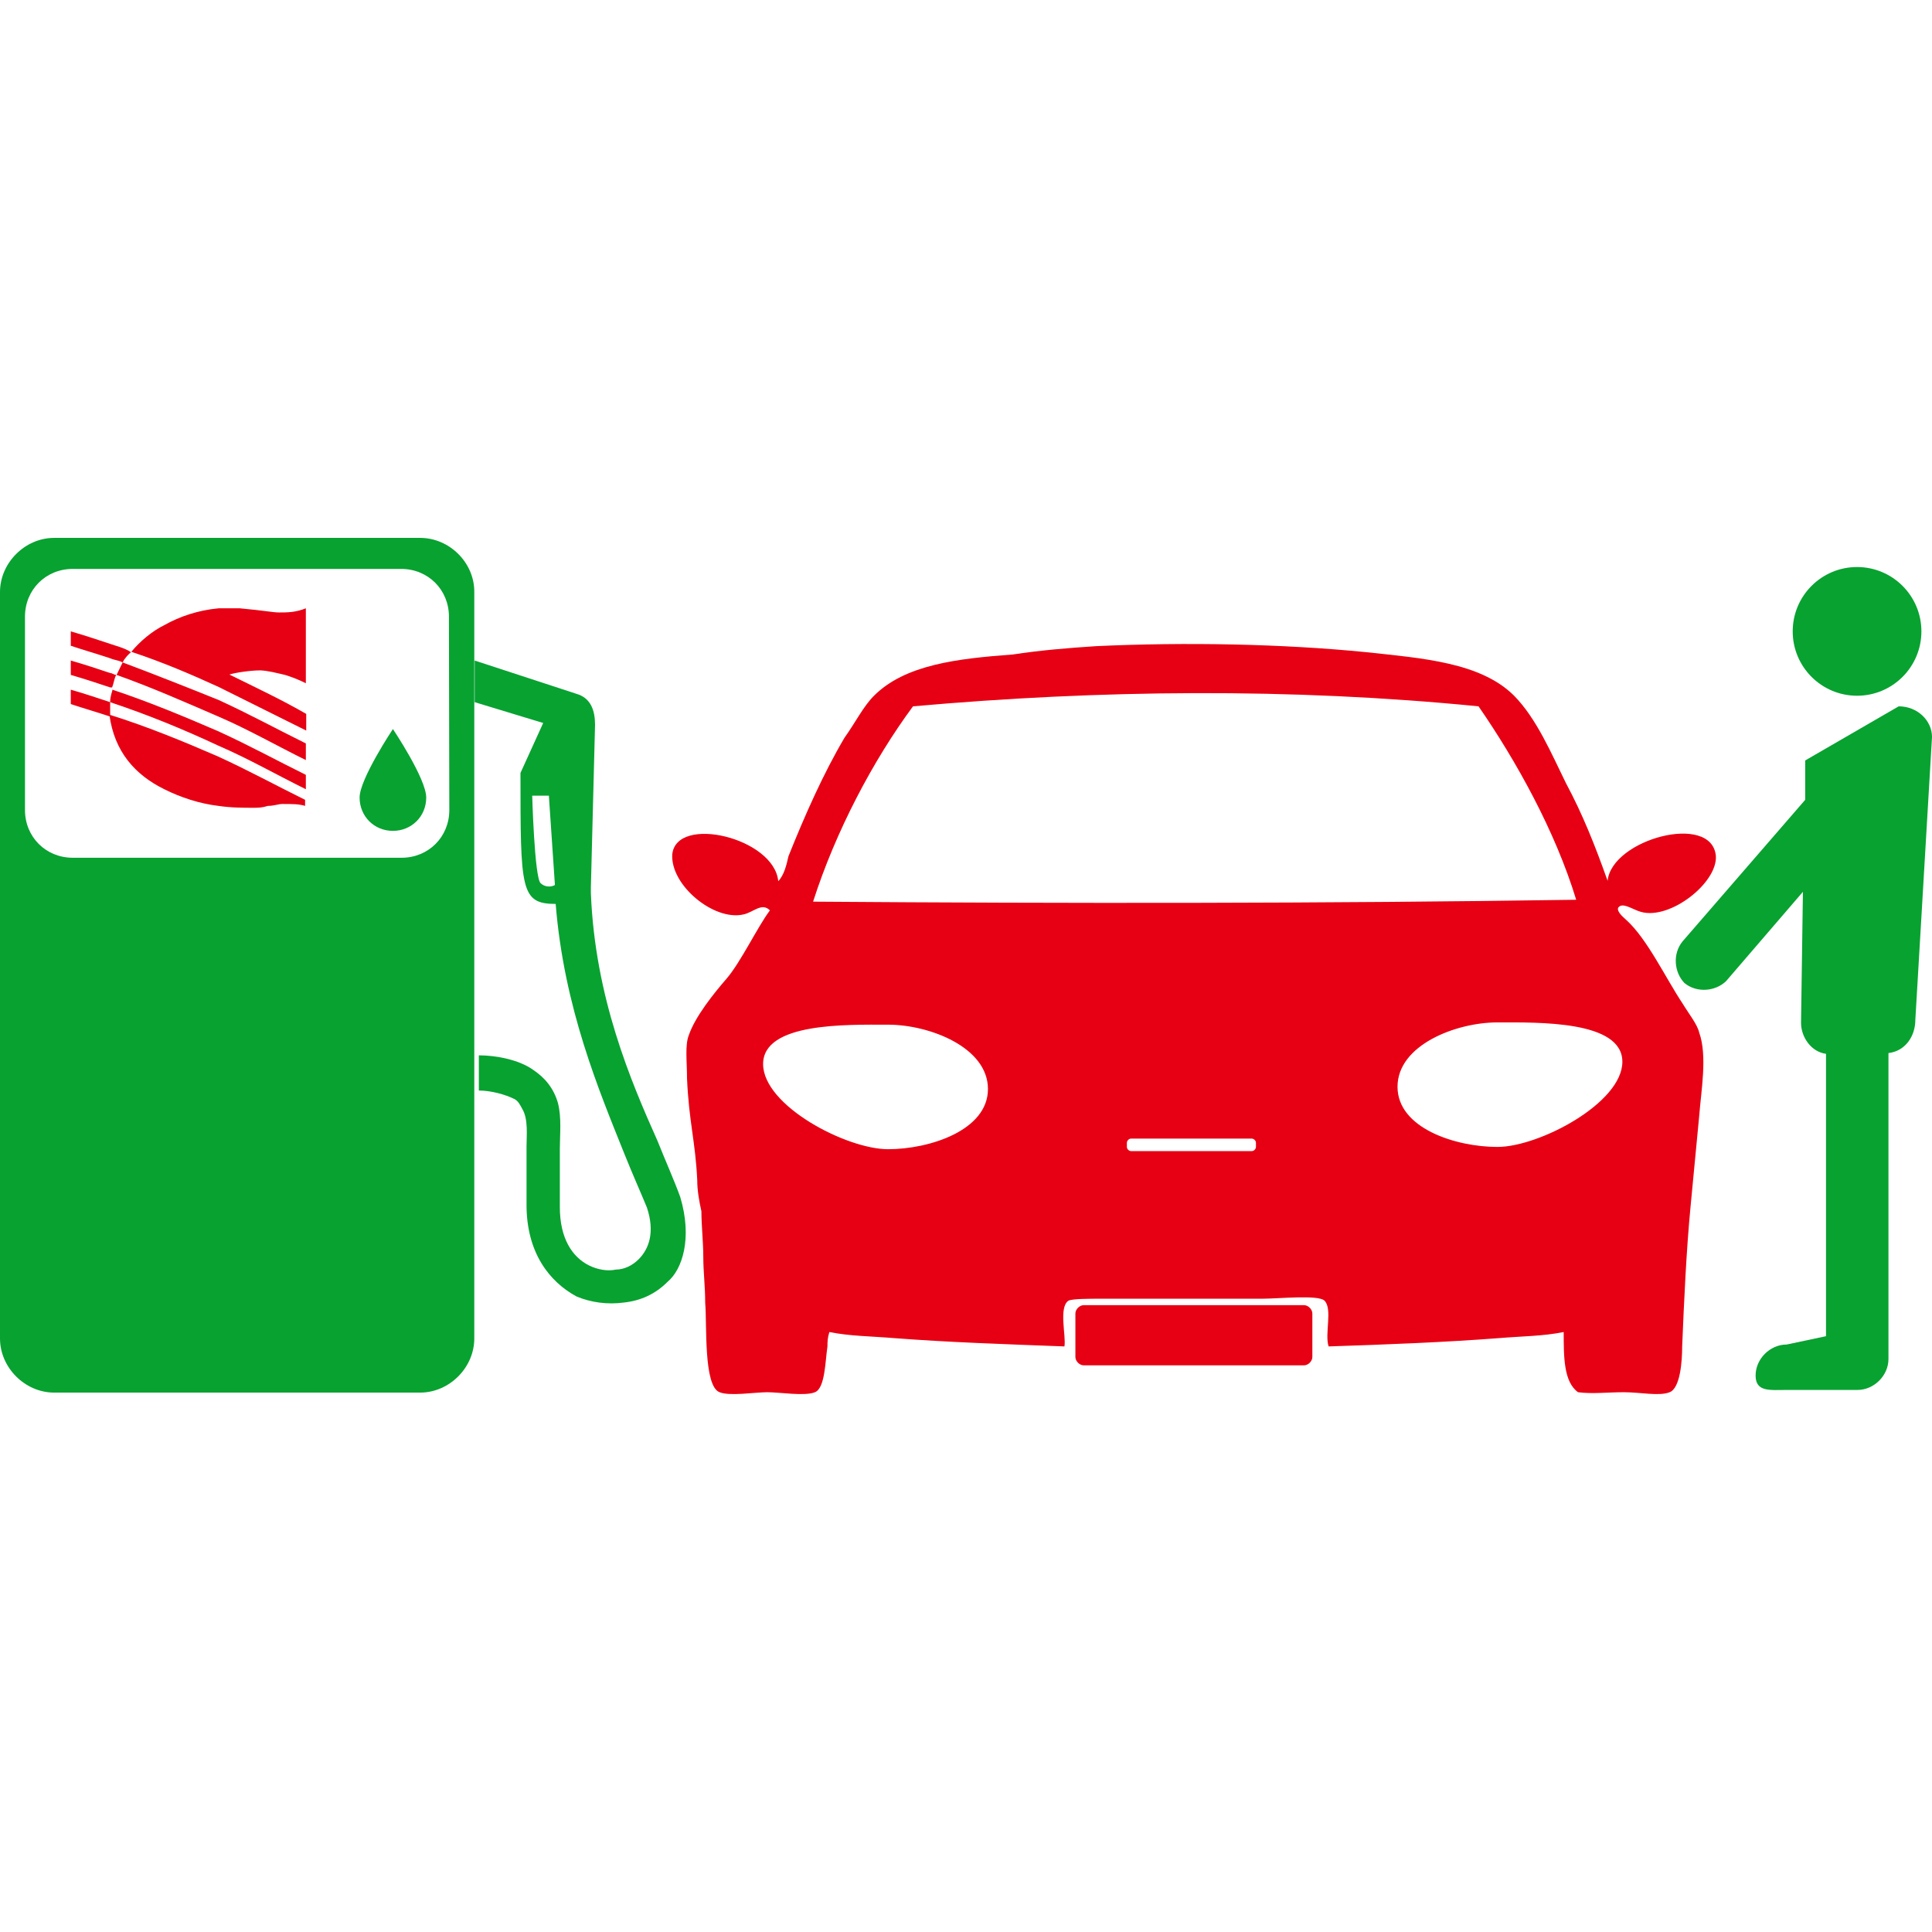
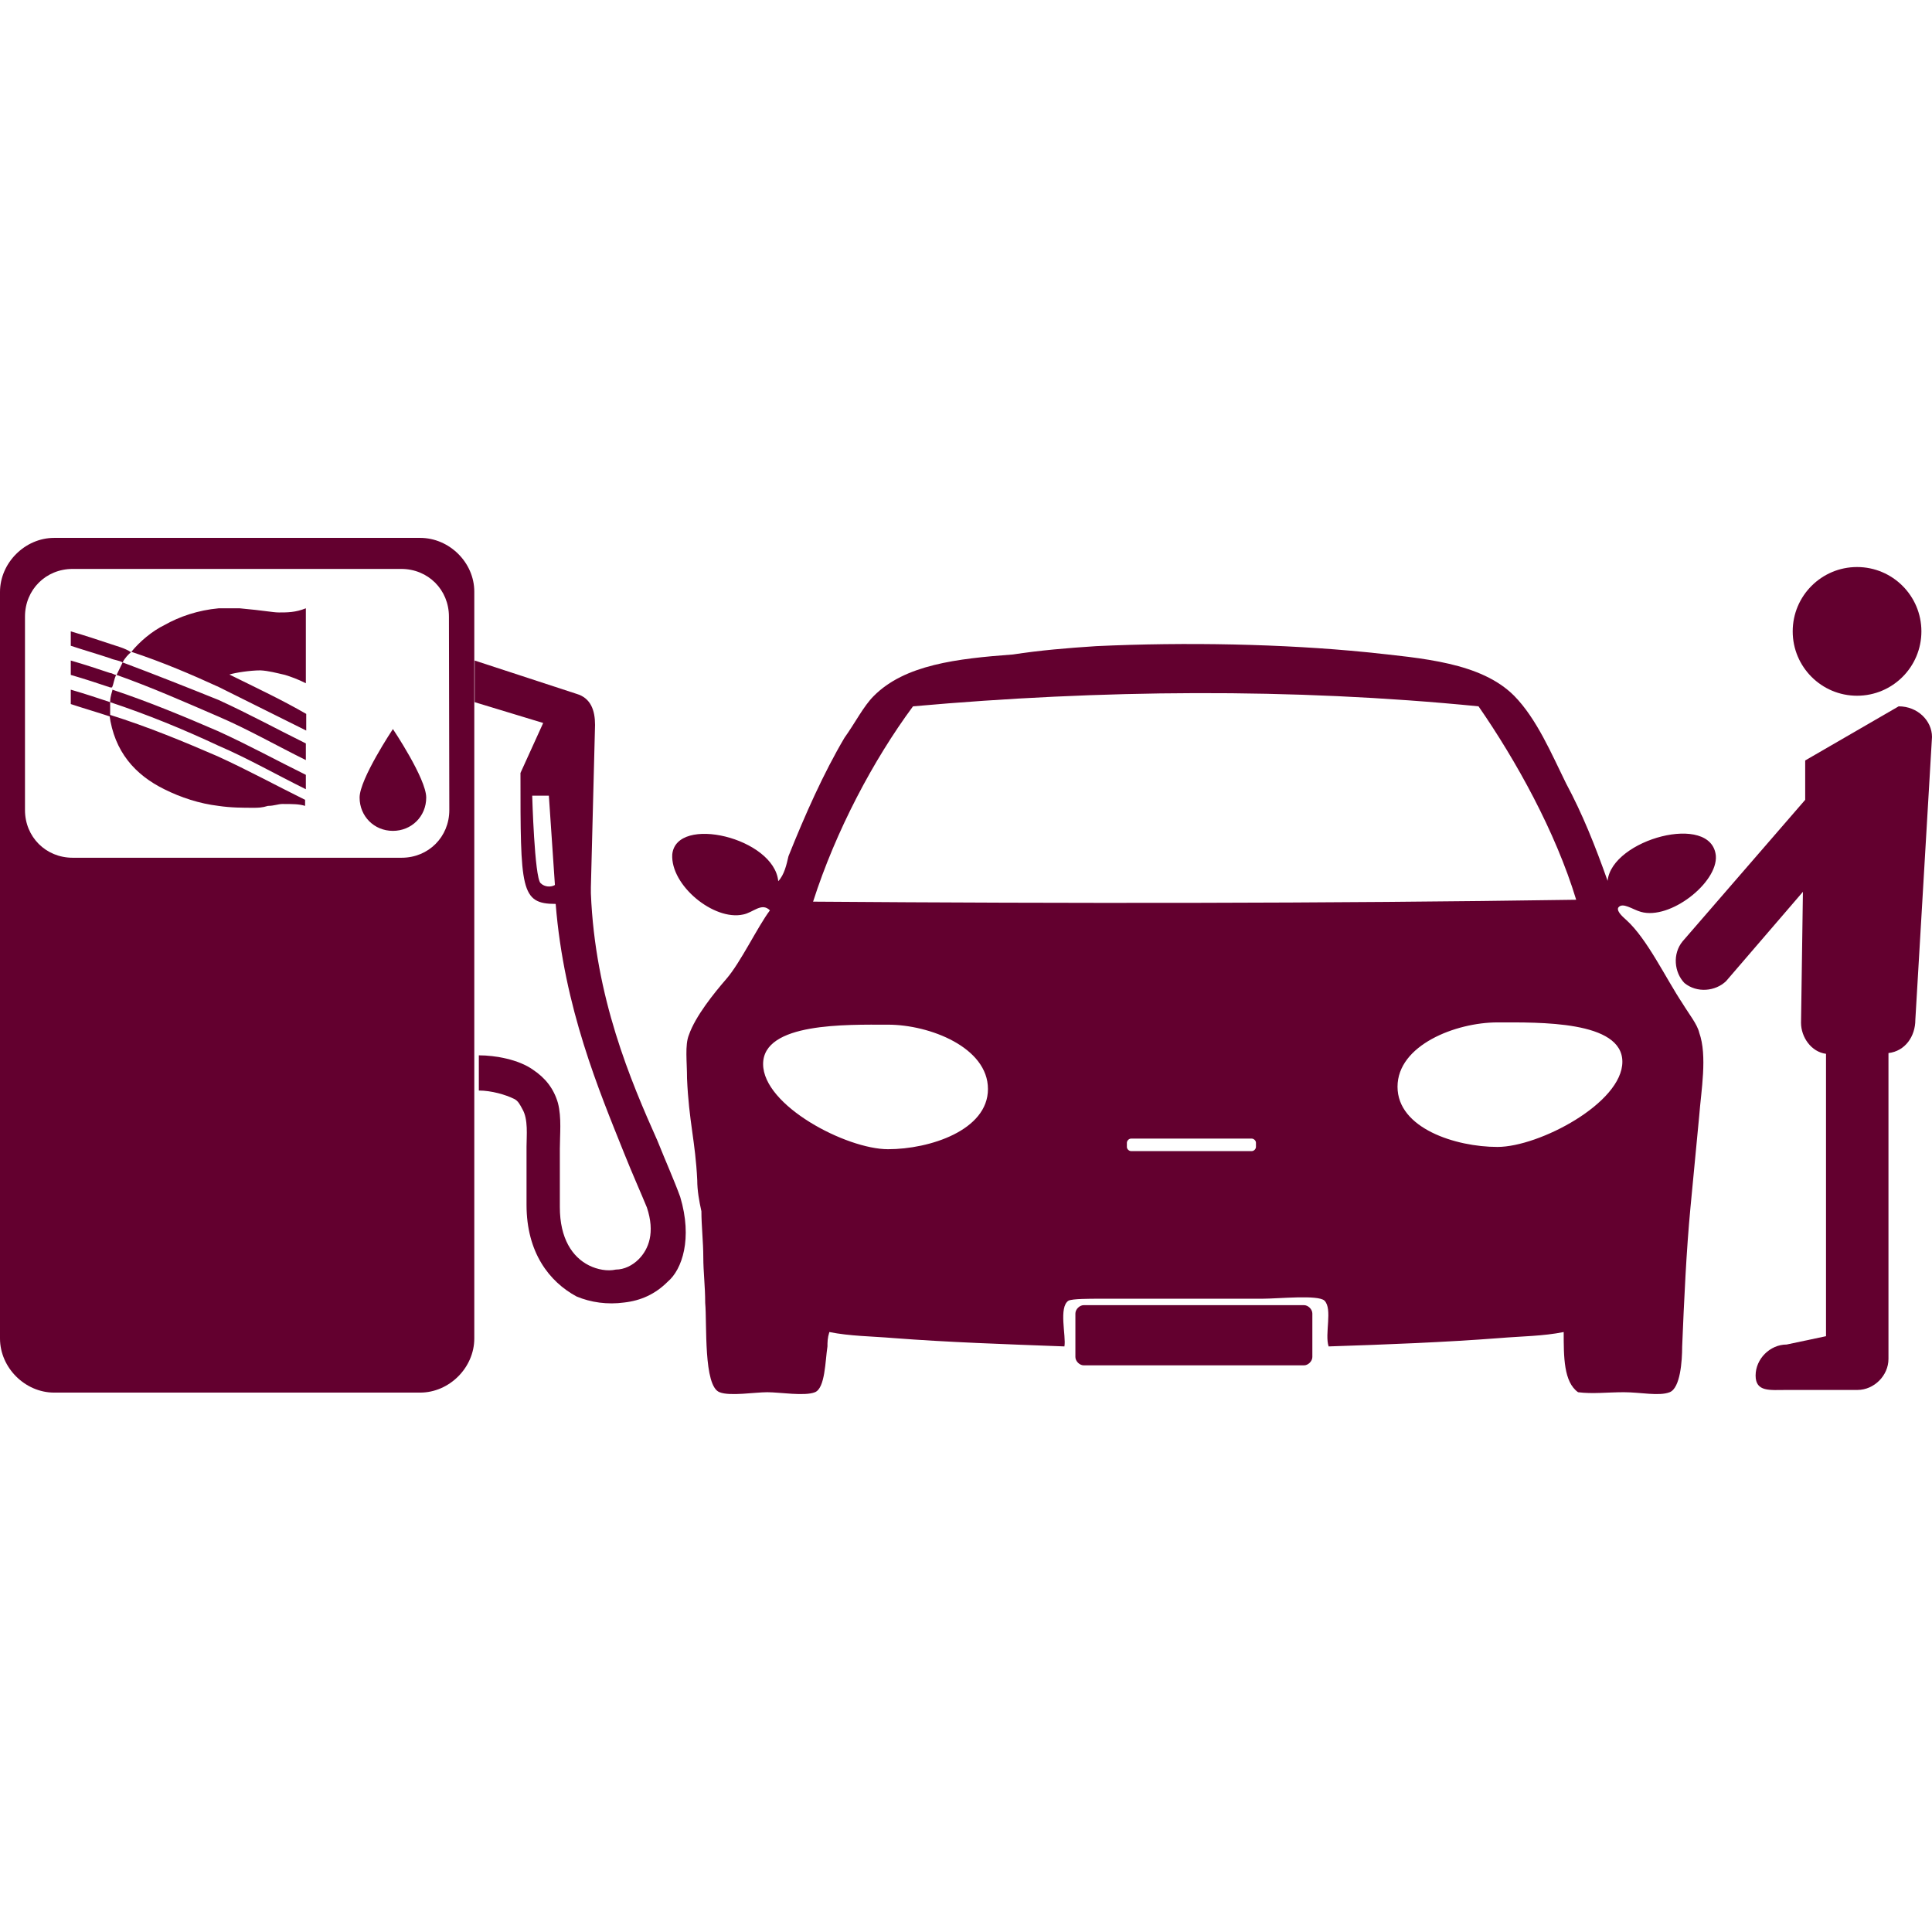
<svg xmlns="http://www.w3.org/2000/svg" id="Слой_1" viewBox="0 0 510.4 510.4">
-   <style>.st0{fill:#08a231}.st1{fill:#e70013}</style>
+   <style>.st0,.st1{fill:#63002f}</style>
  <path class="st0" d="M111 142.1H14.3c-7.7 0-14.3 6.6-14.3 14.3v197.2c0 7.7 6.6 14.3 14.3 14.3H111c7.7 0 14.3-6.6 14.3-14.3V156.3c0-7.7-6.6-14.2-14.3-14.2zm7.7 71.9c0 7.1-5.5 12.6-12.6 12.6H19.2c-7.1 0-12.6-5.5-12.6-12.6v-51.1c0-7.1 5.5-12.6 12.6-12.6H106c7.1 0 12.6 5.5 12.6 12.6l.1 51.1z" />
  <path class="st0" d="M95 210.7c0 4.9 3.8 8.8 8.8 8.8 4.9 0 8.8-3.8 8.8-8.8s-8.8-18.1-8.8-18.1-8.8 13.2-8.8 18.1zM179.7 316.2c-1.6-4.4-3.8-9.3-6-14.8-7.1-15.9-16.5-37.9-17.6-65.4v-.5-1.1l1.1-42.9c0-3.8-1.1-7.1-4.9-8.2l-26.9-8.8v11l18.1 5.5-6 13.2c0 30.8 0 34.6 9.3 34.6 2.2 27.5 11.5 49.4 18.1 65.9 2.2 5.5 4.4 10.4 6 14.3 2.2 6.6.5 11-2.2 13.7-1.6 1.6-3.8 2.7-6 2.7-2.2.5-4.9 0-7.1-1.1-4.4-2.2-7.7-7.1-7.7-15.4v-15.4c0-3.8.5-8.2-.5-12.1-1.1-3.8-3.3-6.6-6.6-8.8-3.8-2.7-9.9-3.8-14.3-3.8v9.3c3.3 0 7.1 1.1 9.3 2.2 1.1.5 1.6 1.6 2.2 2.7 1.6 2.7 1.1 7.1 1.1 9.9v15.4c0 12.6 6 20.3 13.2 24.2 3.8 1.6 8.2 2.2 12.6 1.6 4.4-.5 8.2-2.2 11.5-5.5 3.8-3.2 6.6-11.4 3.3-22.4zm-36.9-82.9c-1.6-1.6-2.2-23.1-2.2-23.1h4.4l1.6 23.6c-1 .6-2.7.6-3.8-.5zM501.6 186.6l-24.7 14.3v10.4l-32.4 37.4c-2.7 3.3-2.2 8.2.5 11 3.3 2.7 8.2 2.2 11-.5l20.3-23.6-.5 34.6c0 3.8 2.7 7.7 6.6 8.2V353l-10.4 2.2c-4.4 0-8.2 3.8-8.2 8.2s3.8 3.8 8.2 3.8H490.7c4.4 0 8.2-3.8 8.2-8.2v-79.7-1.1c4.4-.5 7.1-4.4 7.1-8.8l4.4-74.7c0-4.3-3.8-8.1-8.8-8.1z" />
  <circle class="st0" cx="490.6" cy="166.8" r="17" />
  <g>
    <path class="st1" d="M344.5 344.8h-58.2c-1.1 0-2.2 1.1-2.2 2.2v11.5c0 1.1 1.1 2.2 2.2 2.2h58.2c1.1 0 2.2-1.1 2.2-2.2V347c0-1.1-1.1-2.2-2.2-2.2z" />
    <path class="st1" d="M448.9 294.8c.5-6.6 2.2-15.9 0-22-.5-2.2-2.7-4.9-4.4-7.7-4.4-6.6-9.3-17-14.8-22-.5-.5-2.7-2.2-2.2-3.3 1.1-1.6 3.8.5 6 1.1 7.7 2.2 20.3-7.7 19.8-14.8-1.1-11.5-27.5-4.4-28.6 6.6-3.3-9.3-6.6-17.6-11-25.8-3.8-7.7-7.7-17-13.7-23.1-8.8-8.8-24.2-9.9-39-11.5-22-2.2-47.8-2.7-71.4-1.6-7.7.5-14.8 1.1-22 2.2-14.8 1.1-28.6 2.7-36.8 11-2.7 2.7-4.9 7.1-7.7 11-5.5 9.3-10.4 20.3-14.8 31.3-.5 2.2-1.1 4.9-2.7 6.6-1.1-11.5-26.9-17.6-28-7.1-.5 8.2 11 17.6 18.7 15.9 2.7-.5 4.9-3.3 7.1-1.1-3.3 4.4-7.7 13.7-11.5 18.1-3.3 3.8-8.2 9.9-9.9 14.8-1.1 2.7-.5 7.1-.5 11.5.5 11.5 2.2 16.5 2.7 26.9 0 2.7.5 5.5 1.1 8.2 0 3.8.5 8.2.5 12.1s.5 7.7.5 12.1c.5 5.5-.5 22 3.8 23.6 2.7 1.1 9.3 0 12.6 0 3.3 0 9.9 1.1 12.6 0s2.7-8.2 3.3-12.1c0-1.1 0-2.2.5-3.8 5.5 1.1 11 1.1 17 1.6 14.3 1.1 29.1 1.6 45.1 2.2.5-2.7-1.6-10.4 1.1-12.1 1.1-.5 5.5-.5 8.2-.5h42.9c4.4 0 14.8-1.1 16.5.5 2.2 2.2 0 8.8 1.1 12.1 15.4-.5 30.8-1.1 45.1-2.2 6-.5 11.5-.5 17-1.6 0 6.6 0 13.2 3.8 15.9 3.8.5 7.7 0 12.1 0 4.4 0 9.3 1.1 12.1 0s3.3-8.2 3.3-12.1c.5-12.1 1.1-25.3 2.2-36.8m-212-15.3c-11 0-33-11.5-33-22.5s22-10.4 33-10.4 26.4 6 26.4 17c0 10.9-15.4 15.9-26.4 15.9zm97.2-.6c0 .5-.5 1.1-1.1 1.1h-31.9c-.5 0-1.1-.5-1.1-1.1v-1.1c0-.5.5-1.1 1.1-1.1h31.9c.5 0 1.1.5 1.1 1.1v1.1zm-117-64.8c6-18.7 15.9-37.4 26.4-51.6 49.4-4.4 100-4.9 149.4 0 9.9 14.3 20.3 33 25.8 51.1-66.4 1-134.6 1-201.6.5zm154.4 48.9c0-11 15.4-17 26.4-17s33-.5 33 10.4-22 22.5-33 22.5-26.4-4.9-26.4-15.9z" />
  </g>
  <g>
    <path class="st1" d="M18.7 186c3.3 1.1 7.1 2.2 10.4 3.3v-2.2-1.6c-3.3-1.1-6.6-2.2-10.4-3.3v3.8zm10.4-.5c9.9 3.3 19.2 7.1 28.6 11.5 7.7 3.3 15.4 7.7 23.1 11.5v-3.8c-7.7-3.8-14.8-7.7-23.1-11.5-8.8-3.8-18.1-7.7-28-11 0 .5-.6 1.6-.6 3.3m-10.4-11v3.8c3.8 1.1 7.1 2.2 10.4 3.3h.5c.5-1.1.5-2.2 1.1-3.3-.5 0-1.1-.5-1.6-.5-3.3-1.1-6.6-2.2-10.4-3.3m0-7.7v3.8c3.3 1.1 7.1 2.2 10.4 3.3 1.1.5 2.2.5 3.3 1.1.5-1.1 1.6-2.2 2.2-2.7-1.6-1.1-3.8-1.6-5.5-2.2-3.3-1.1-6.6-2.2-10.4-3.3m24.7 41.7c4.4 2.2 9.3 3.8 14.3 4.4 3.3.5 6.6.5 9.3.5 1.1 0 2.2 0 3.8-.5 1.6 0 2.7-.5 3.8-.5 2.7 0 4.4 0 6 .5v-1.6c-7.7-3.8-14.8-7.7-23.1-11.5-8.8-3.8-18.1-7.7-28.6-11 1.3 9.8 6.8 15.9 14.5 19.7m14.3-19.2c7.7 3.3 15.4 7.7 23.1 11.5v-4.4c-7.7-3.8-14.8-7.7-23.1-11.5-8.2-3.3-16.5-6.6-25.3-9.9-.5 1.1-1.1 2.2-1.6 3.3 9.3 3.3 18.1 7.2 26.9 11m17.6-11c1.6.5 3.3 1.1 5.5 2.2v-19.8c-2.7 1.1-4.9 1.1-7.1 1.1-1.6 0-3.8-.5-10.4-1.1h-5.5c-5.5.5-10.4 2.2-14.3 4.4-3.3 1.6-6.6 4.4-8.8 7.1 8.2 2.7 15.9 6 23.1 9.3 7.7 3.8 15.4 7.7 23.1 11.5v-4.4c-6.6-3.8-12.6-6.6-20.3-10.4 1.6-.5 5.5-1.1 8.2-1.1 2.1.1 4.3.7 6.5 1.2" />
  </g>
</svg>
